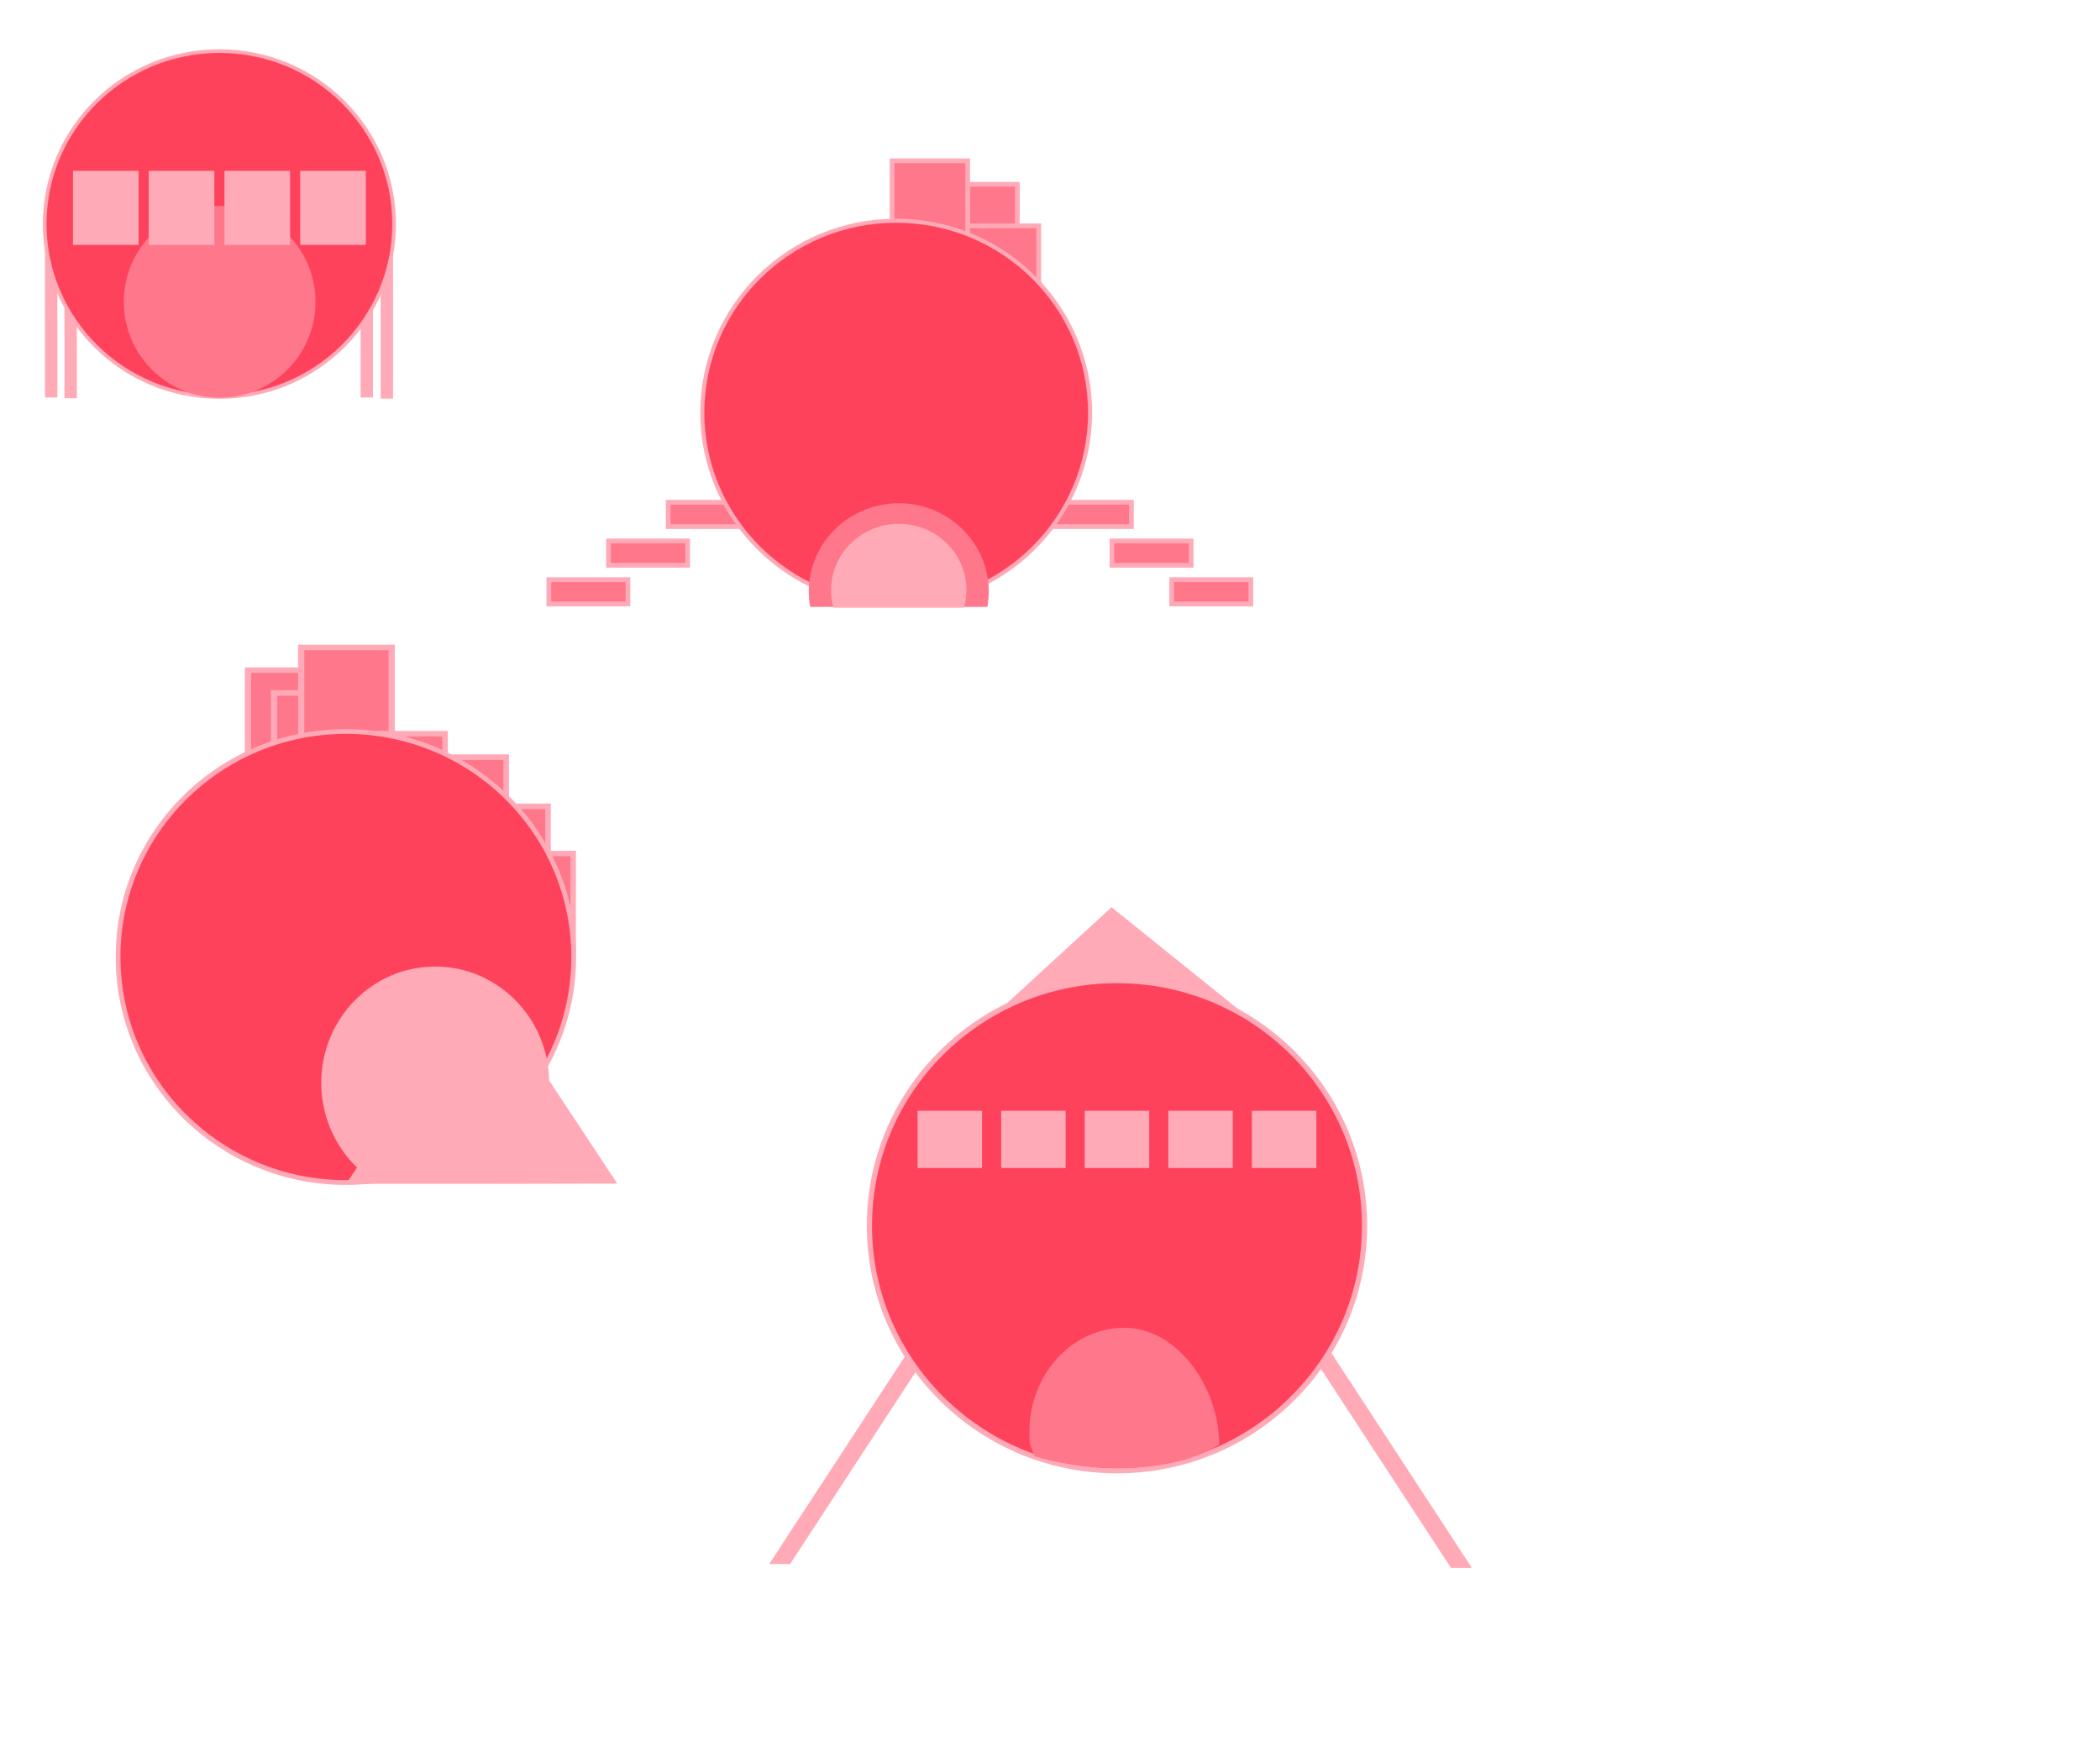
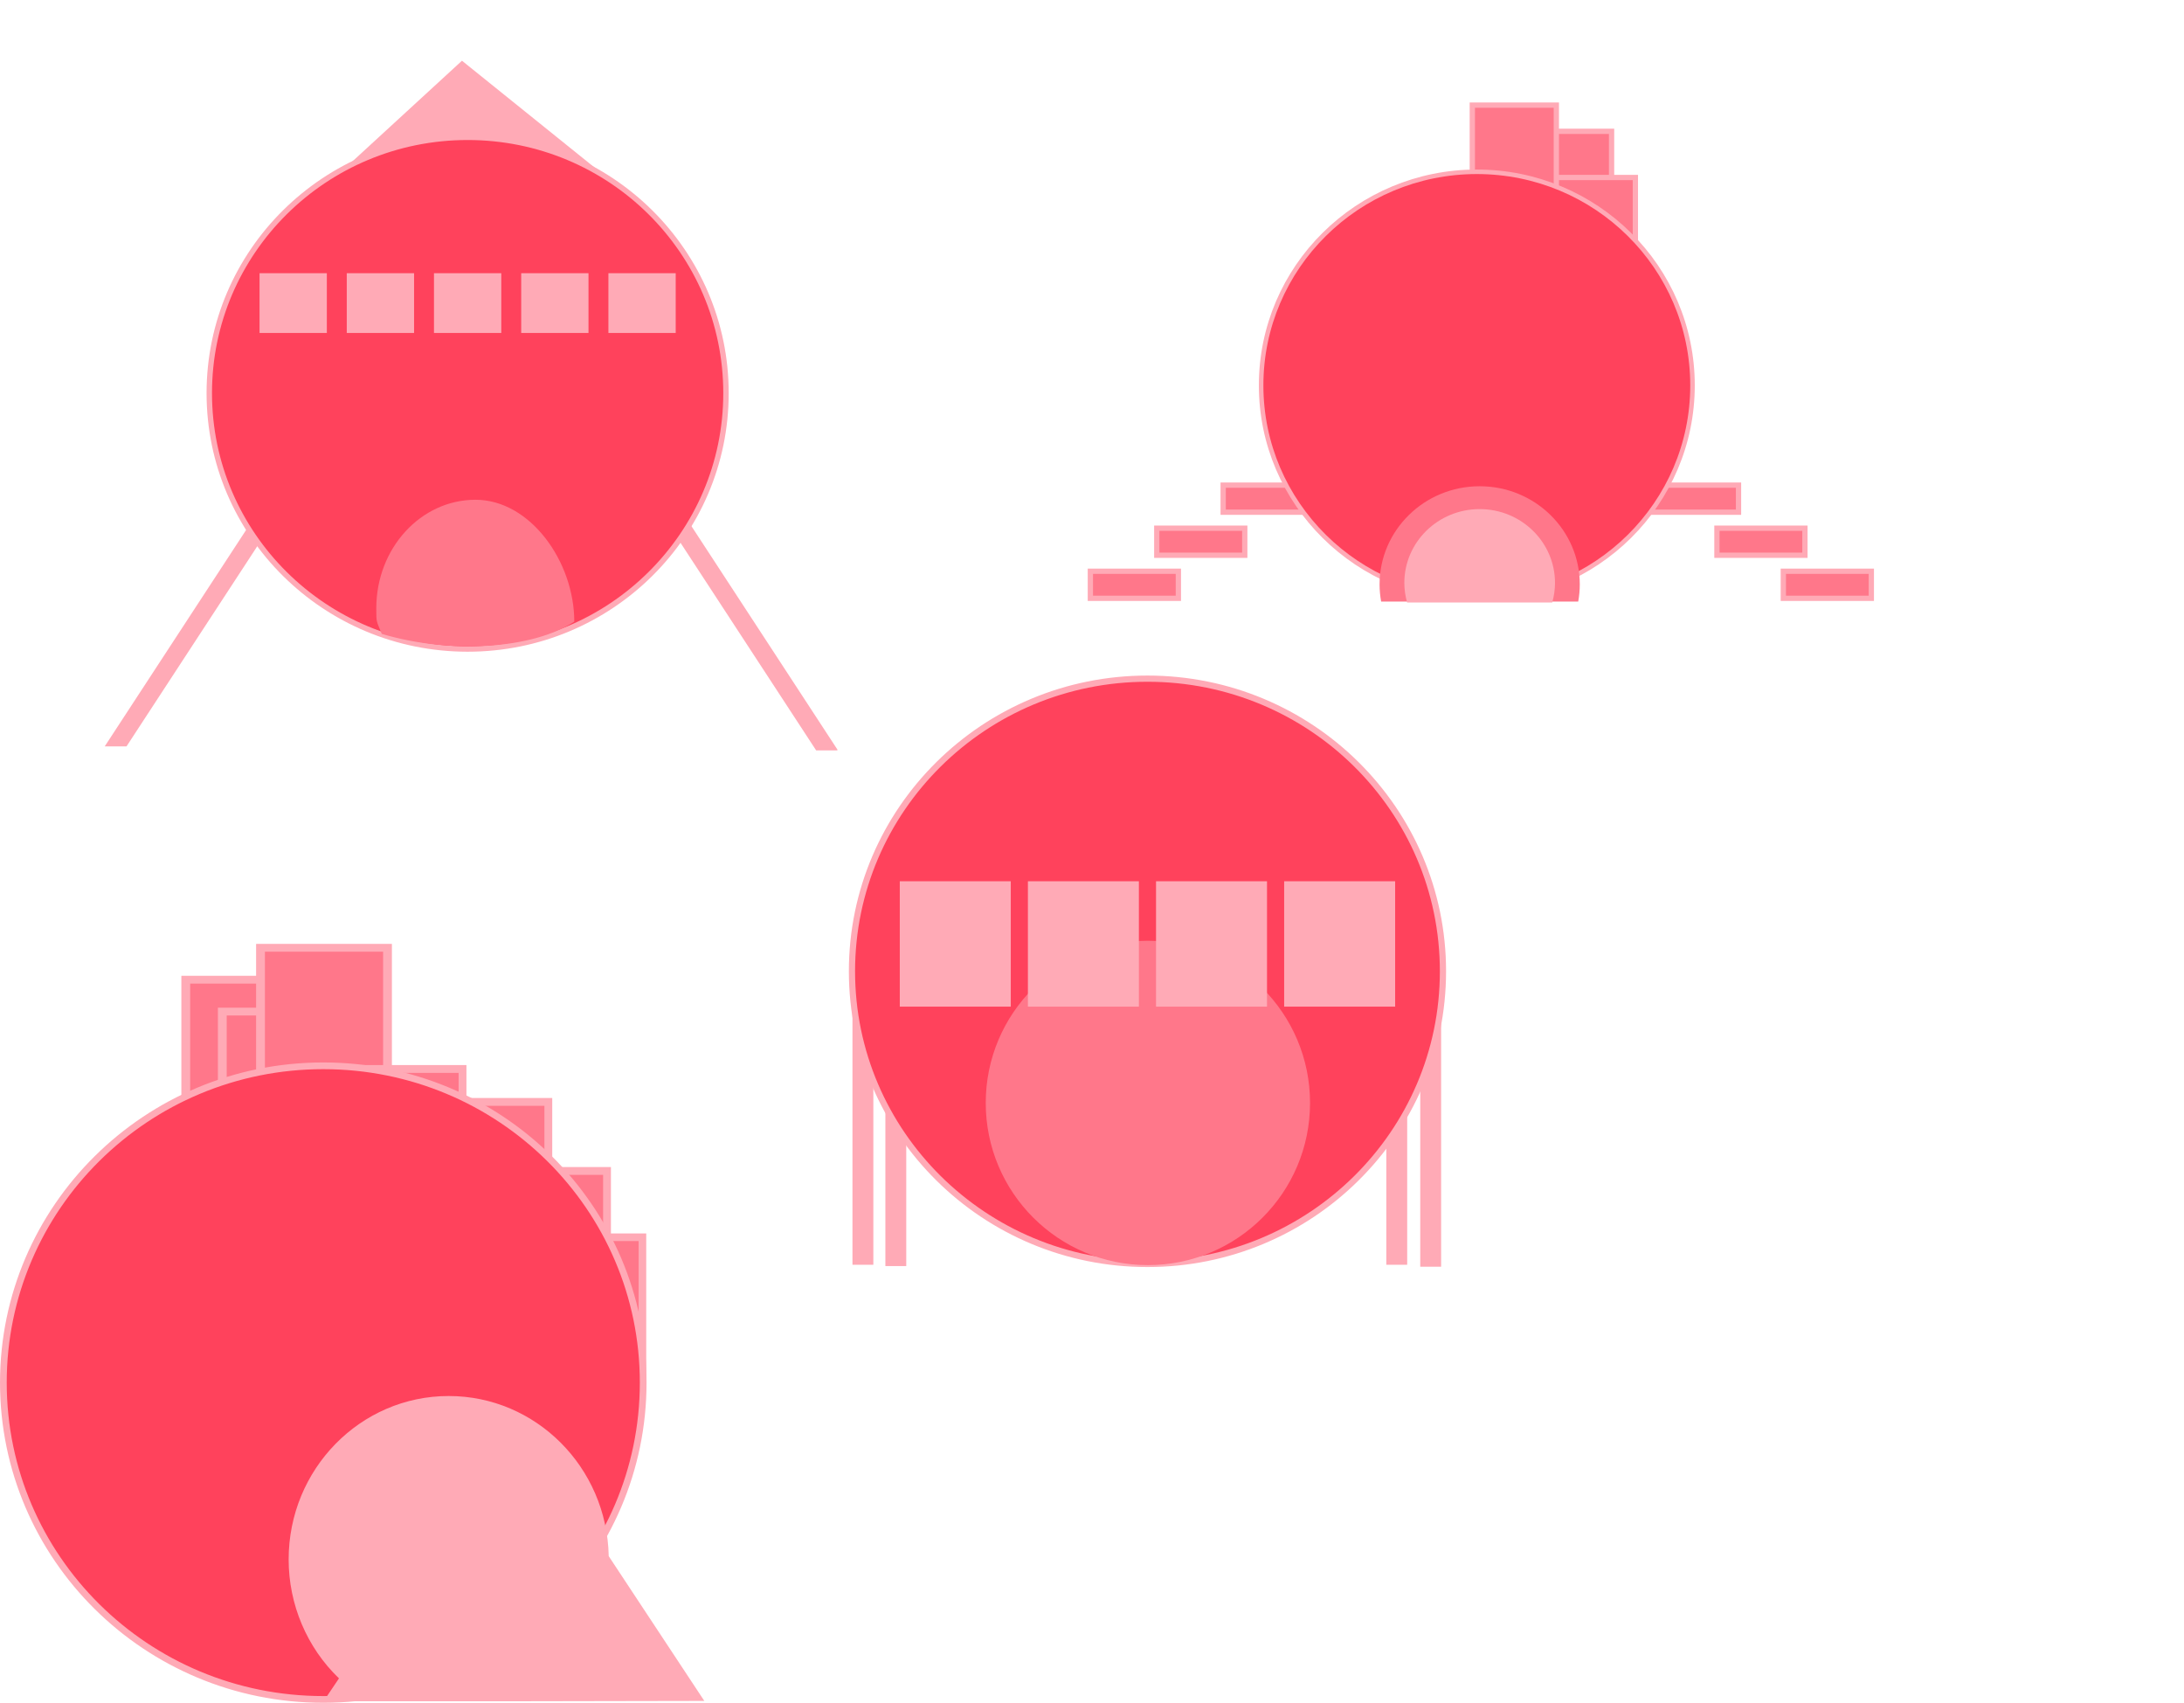
- <svg xmlns="http://www.w3.org/2000/svg" width="263.886mm" height="218.727mm" viewBox="0 0 263.886 218.727" version="1.1" id="svg5">
+ <svg xmlns="http://www.w3.org/2000/svg" width="262.985mm" height="204.998mm" viewBox="0 0 262.985 204.998" version="1.1" id="svg5">
  <defs id="defs2" />
-   <g id="layer1" transform="translate(-358.1523,-172.6404)">
-     <g id="g7459" transform="matrix(1.086677,0,0,1.086677,424.8277,254.6122)">
+   <g id="layer1" transform="translate(-359.7822,-174.057)">
+     <g id="g7459" transform="matrix(1.086677,0,0,1.086677,342.4079,149.3143)">
      <g id="g38958" transform="translate(0,10.58333)">
        <path id="rect34538" style="fill:#ffaab6;fill-opacity:1;stroke:none;stroke-width:0.7" d="m 38.968,108.561 -2.022,-9e-5 -1.75e-4,29.451 1.929,1.261 0.093,-1.4e-4 z" transform="rotate(-33.16452)" />
        <path id="rect34538-7" style="fill:#ffaab6;fill-opacity:1;stroke:none;stroke-width:0.7" d="m -74.999,34.084 3.16e-4,30.239 -2.022,-1.322 3.39e-4,-28.917 z" transform="matrix(-0.8371033,-0.5470449,-0.5470449,0.8371033,0,0)" />
      </g>
      <rect style="fill:#ffaab6;fill-opacity:1;stroke:#ffaab6;stroke-width:0.763;stroke-dasharray:none;stroke-opacity:1" id="rect39739" width="18.72" height="18.138" x="68.312" y="-18.997" transform="matrix(0.77886,0.6271978,-0.7364486,0.6764935,0,0)" />
      <ellipse style="fill:#ff425c;fill-opacity:1;stroke:#ffaab6;stroke-width:0.601;stroke-opacity:1" id="path17948-1-5-7" cx="67.807" cy="66.325" rx="28.628" ry="28.345" />
      <g id="g39814" transform="translate(-0.2317798)">
        <rect style="fill:#ffaab6;fill-opacity:1;stroke:#ffaab6;stroke-width:0.237;stroke-dasharray:none;stroke-opacity:1" id="rect38932" width="7.22" height="6.384" x="45.099" y="53.155" />
        <rect style="fill:#ffaab6;fill-opacity:1;stroke:#ffaab6;stroke-width:0.237;stroke-dasharray:none;stroke-opacity:1" id="rect38932-6" width="7.22" height="6.384" x="54.764" y="53.155" />
        <rect style="fill:#ffaab6;fill-opacity:1;stroke:#ffaab6;stroke-width:0.237;stroke-dasharray:none;stroke-opacity:1" id="rect38932-0" width="7.22" height="6.384" x="64.428" y="53.155" />
        <rect style="fill:#ffaab6;fill-opacity:1;stroke:#ffaab6;stroke-width:0.237;stroke-dasharray:none;stroke-opacity:1" id="rect38932-4" width="7.22" height="6.384" x="74.093" y="53.155" />
        <rect style="fill:#ffaab6;fill-opacity:1;stroke:#ffaab6;stroke-width:0.237;stroke-dasharray:none;stroke-opacity:1" id="rect38932-1" width="7.22" height="6.384" x="83.757" y="53.155" />
      </g>
      <path id="path17948-1-5-7-4" style="fill:#ff778a;fill-opacity:1;stroke:none;stroke-width:0.243;stroke-opacity:1" d="m 68.677,78.136 c -6.071,3.3e-5 -10.992,5.384 -10.992,12.026 0.002,1.651 0.002,1.318 0.606,2.832 7.607,2.269 16.753,1.678 21.334,-1.357 9.8e-5,-6.642 -4.877,-13.501 -10.948,-13.501 z" />
    </g>
-     <g id="g7554" transform="matrix(0.7668057,0,0,0.7668057,333.7288,149.9399)">
+     <g id="g7554" transform="matrix(1.242929,0,0,1.242929,413.6743,208.5537)">
      <rect style="fill:#ffaab6;fill-opacity:1;stroke:none;stroke-width:0.7" id="rect34538-85" width="2.022" height="30.711" x="94.233" y="64.229" />
      <rect style="fill:#ffaab6;fill-opacity:1;stroke:none;stroke-width:0.7" id="rect34538-8" width="2.022" height="30.711" x="90.947" y="64.039" />
      <rect style="fill:#ffaab6;fill-opacity:1;stroke:none;stroke-width:0.7" id="rect34538-8-7" width="2.022" height="30.711" x="42.416" y="64.166" />
      <rect style="fill:#ffaab6;fill-opacity:1;stroke:none;stroke-width:0.7" id="rect34538-5" width="2.022" height="30.711" x="39.228" y="64.039" />
      <ellipse style="fill:#ff425c;fill-opacity:1;stroke:#ffaab6;stroke-width:0.601;stroke-opacity:1" id="path17948-1-5-7-7" cx="67.807" cy="66.325" rx="28.628" ry="28.345" />
      <ellipse style="fill:#ff778a;fill-opacity:1;stroke:none;stroke-width:0.332;stroke-opacity:1" id="path17948-1-5-7-4-7" cx="67.848" cy="79.075" rx="15.709" ry="15.709" />
      <g id="g35161" transform="translate(-0.7301507,10.61617)">
        <rect style="fill:#ffaab6;fill-opacity:1;stroke:none;stroke-width:0.681;stroke-dasharray:none;stroke-opacity:1" id="rect26918" width="10.752" height="12.144" x="44.542" y="46.988" />
        <rect style="fill:#ffaab6;fill-opacity:1;stroke:none;stroke-width:0.681;stroke-dasharray:none;stroke-opacity:1" id="rect26918-3" width="10.752" height="12.144" x="56.954" y="46.988" />
        <rect style="fill:#ffaab6;fill-opacity:1;stroke:none;stroke-width:0.681;stroke-dasharray:none;stroke-opacity:1" id="rect26918-2" width="10.752" height="12.144" x="69.367" y="46.988" />
        <rect style="fill:#ffaab6;fill-opacity:1;stroke:none;stroke-width:0.681;stroke-dasharray:none;stroke-opacity:1" id="rect26918-9" width="10.752" height="12.144" x="81.78" y="46.988" />
      </g>
    </g>
-     <g id="g7650" transform="matrix(0.8510294,0,0,0.8510294,412.7393,168.1676)">
+     <g id="g7650" transform="matrix(0.9072447,0,0,0.9072447,475.7506,160.3972)">
      <g id="g33547">
        <g id="g33535">
          <g id="g33488">
            <rect style="fill:#ff778a;fill-opacity:1;stroke:#ffaab6;stroke-width:0.7;stroke-dasharray:none;stroke-opacity:1" id="rect26731-2-9" width="11.679" height="3.592" x="91.242" y="79.433" />
            <rect style="fill:#ff778a;fill-opacity:1;stroke:#ffaab6;stroke-width:0.7;stroke-dasharray:none;stroke-opacity:1" id="rect26731-2-9-1" width="11.153" height="11.534" x="74.918" y="32.481" />
            <rect style="fill:#ff778a;fill-opacity:1;stroke:#ffaab6;stroke-width:0.7;stroke-dasharray:none;stroke-opacity:1" id="rect26731-2-9-1-1" width="11.153" height="11.534" x="78.078" y="38.61" />
            <rect style="fill:#ff778a;fill-opacity:1;stroke:#ffaab6;stroke-width:0.7;stroke-dasharray:none;stroke-opacity:1" id="rect26731-2-9-1-9" width="11.153" height="11.534" x="67.588" y="29.005" />
            <rect style="fill:#ff778a;fill-opacity:1;stroke:#ffaab6;stroke-width:0.7;stroke-dasharray:none;stroke-opacity:1" id="rect26731-2-9-0" width="11.679" height="3.592" x="100.055" y="85.146" />
            <rect style="fill:#ff778a;fill-opacity:1;stroke:#ffaab6;stroke-width:0.7;stroke-dasharray:none;stroke-opacity:1" id="rect26731-2-9-3" width="11.679" height="3.592" x="108.868" y="90.859" />
          </g>
          <g id="g33488-6" transform="matrix(-1,0,0,1,137.4418,0)">
            <rect style="fill:#ff778a;fill-opacity:1;stroke:#ffaab6;stroke-width:0.7;stroke-dasharray:none;stroke-opacity:1" id="rect26731-2-9-5" width="11.679" height="3.592" x="91.242" y="79.433" />
            <rect style="fill:#ff778a;fill-opacity:1;stroke:#ffaab6;stroke-width:0.7;stroke-dasharray:none;stroke-opacity:1" id="rect26731-2-9-0-5" width="11.679" height="3.592" x="100.055" y="85.146" />
            <rect style="fill:#ff778a;fill-opacity:1;stroke:#ffaab6;stroke-width:0.7;stroke-dasharray:none;stroke-opacity:1" id="rect26731-2-9-3-8" width="11.679" height="3.592" x="108.868" y="90.859" />
          </g>
        </g>
        <ellipse style="fill:#ff425c;fill-opacity:1;stroke:#ffaab6;stroke-width:0.601;stroke-opacity:1" id="path17948-1-5-7-1" cx="68.186" cy="66.198" rx="28.628" ry="28.345" />
      </g>
      <g id="g33453" transform="translate(-4.372789,27.19226)">
        <path id="path33427-8" style="fill:#ff778a;fill-opacity:1;stroke-width:1.87" d="m 72.938,52.387 a 13.286,13.033 0 0 0 -13.286,13.033 13.286,13.033 0 0 0 0.208,2.268 h 26.157 a 13.286,13.033 0 0 0 0.208,-2.268 13.286,13.033 0 0 0 -13.286,-13.033 z" />
        <path id="path33427" style="fill:#ffaab6;fill-opacity:1;stroke-width:1.407" d="m 72.938,55.42 a 10,9.8 0 0 0 -10,9.8 10,9.8 0 0 0 0.369,2.593 h 19.261 a 10,9.8 0 0 0 0.369,-2.593 10,9.8 0 0 0 -10,-9.8 z" />
      </g>
    </g>
-     <g id="g8112" transform="translate(333.8102,226.7225)">
+     <g id="g8112" transform="matrix(1.345588,0,0,1.345588,307.469,251.4341)">
      <g id="g26780" transform="matrix(1.125459,0,0,0.9976631,-6.41471,-1.55452)">
        <rect style="fill:#ff778a;fill-opacity:1;stroke:#ffaab6;stroke-width:0.7;stroke-opacity:1" id="rect26731" width="10.098" height="12.154" x="55.014" y="31.777" />
        <rect style="fill:#ff778a;fill-opacity:1;stroke:#ffaab6;stroke-width:0.7;stroke-opacity:1" id="rect26731-9" width="10.098" height="12.154" x="57.919" y="34.637" />
        <rect style="fill:#ff778a;fill-opacity:1;stroke:#ffaab6;stroke-width:0.7;stroke-opacity:1" id="rect26731-9-3" width="10.098" height="12.154" x="60.957" y="28.917" />
      </g>
      <rect style="fill:#ff778a;fill-opacity:1;stroke:#ffaab6;stroke-width:0.7;stroke-dasharray:none;stroke-opacity:1" id="rect26731-2" width="11.365" height="12.125" x="76.581" y="41.083" />
      <rect style="fill:#ff778a;fill-opacity:1;stroke:#ffaab6;stroke-width:0.7;stroke-dasharray:none;stroke-opacity:1" id="rect26731-2-9-8" width="11.365" height="12.125" x="68.903" y="38.136" />
      <rect style="fill:#ff778a;fill-opacity:1;stroke:#ffaab6;stroke-width:0.7;stroke-dasharray:none;stroke-opacity:1" id="rect26731-9-6" width="11.365" height="12.125" x="81.834" y="47.261" />
      <rect style="fill:#ff778a;fill-opacity:1;stroke:#ffaab6;stroke-width:0.681;stroke-dasharray:none;stroke-opacity:1" id="rect26918-5" width="10.752" height="12.144" x="85.616" y="53.192" />
      <ellipse style="fill:#ff425c;fill-opacity:1;stroke:#ffaab6;stroke-width:0.601;stroke-opacity:1" id="path17948-1-5-7-9" cx="67.807" cy="66.198" rx="28.628" ry="28.345" />
      <path id="path13389-4" style="fill:#ffaab6;fill-opacity:1;stroke:none;stroke-width:0.233;stroke-linecap:round;stroke-linejoin:round;stroke-dasharray:none;stroke-opacity:1" d="m 79.031,67.397 a 14.323,14.622 0 0 0 -14.323,14.622 14.323,14.622 0 0 0 4.504,10.64 l -1.38,2.048 h 18.313 a 14.323,14.622 0 0 0 0.005,-0.003 l 15.755,-0.029 -8.554,-12.95 a 14.323,14.622 0 0 0 -14.32,-14.328 z" />
    </g>
  </g>
</svg>
